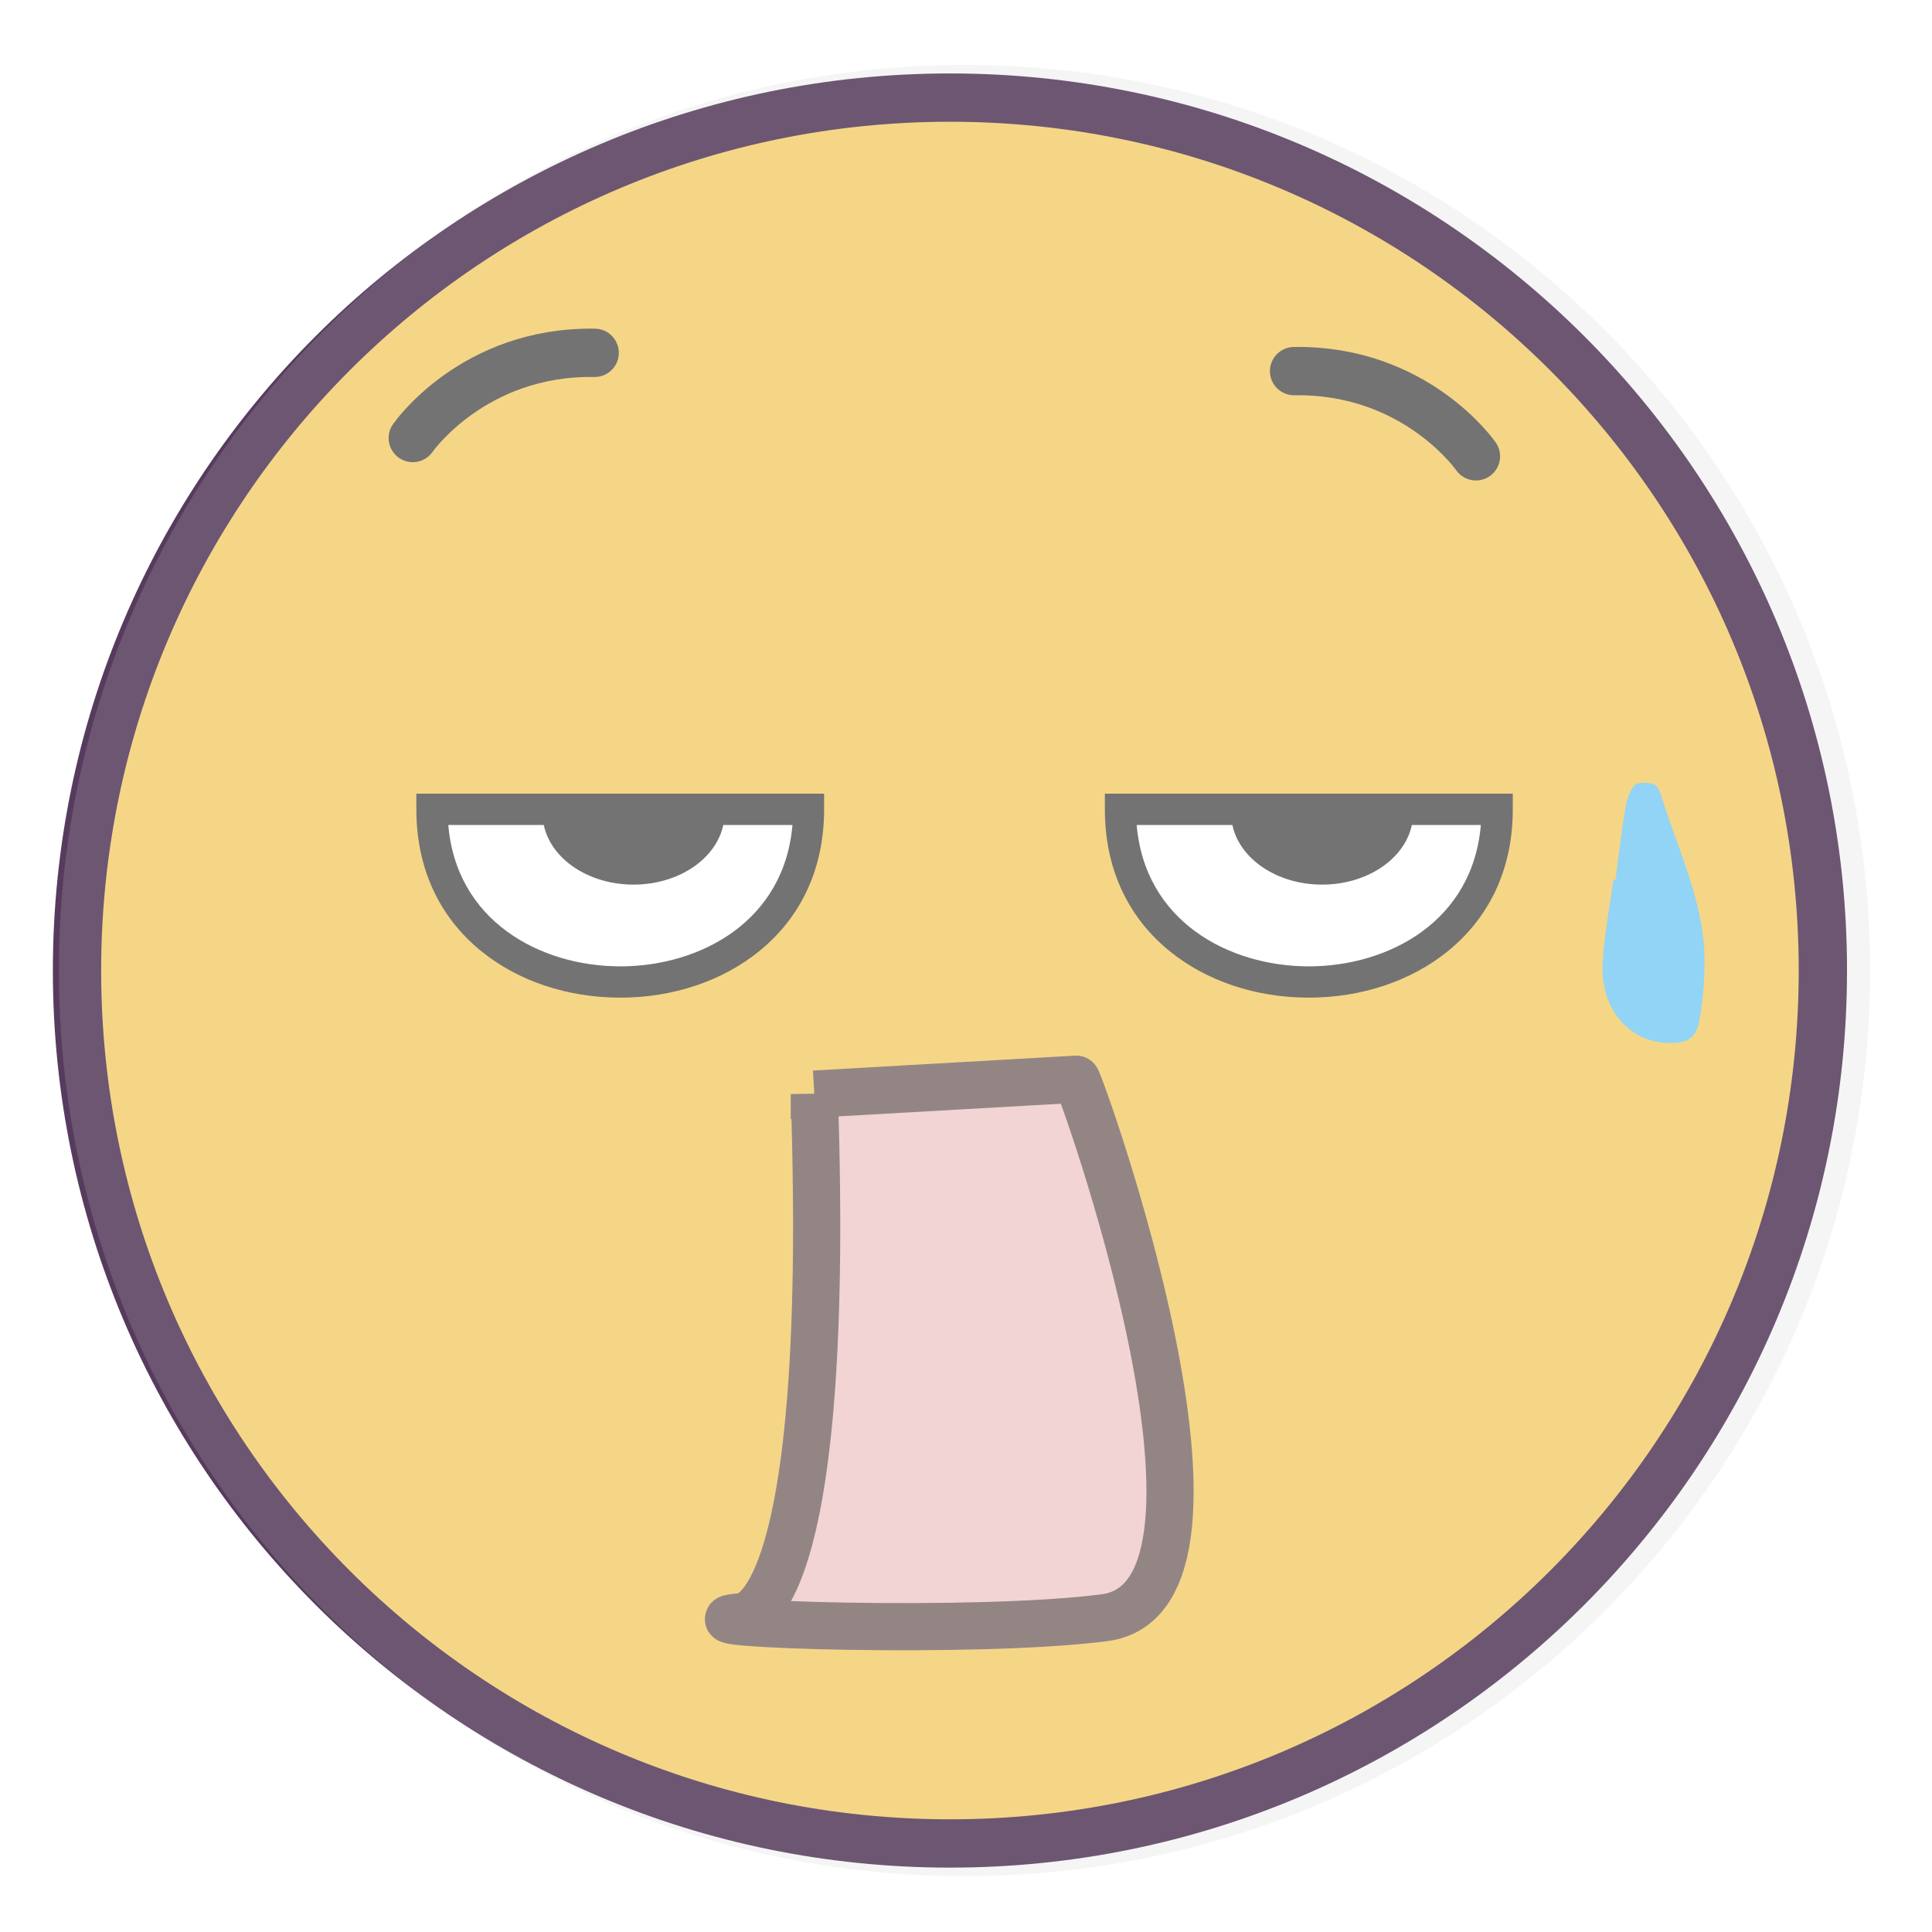
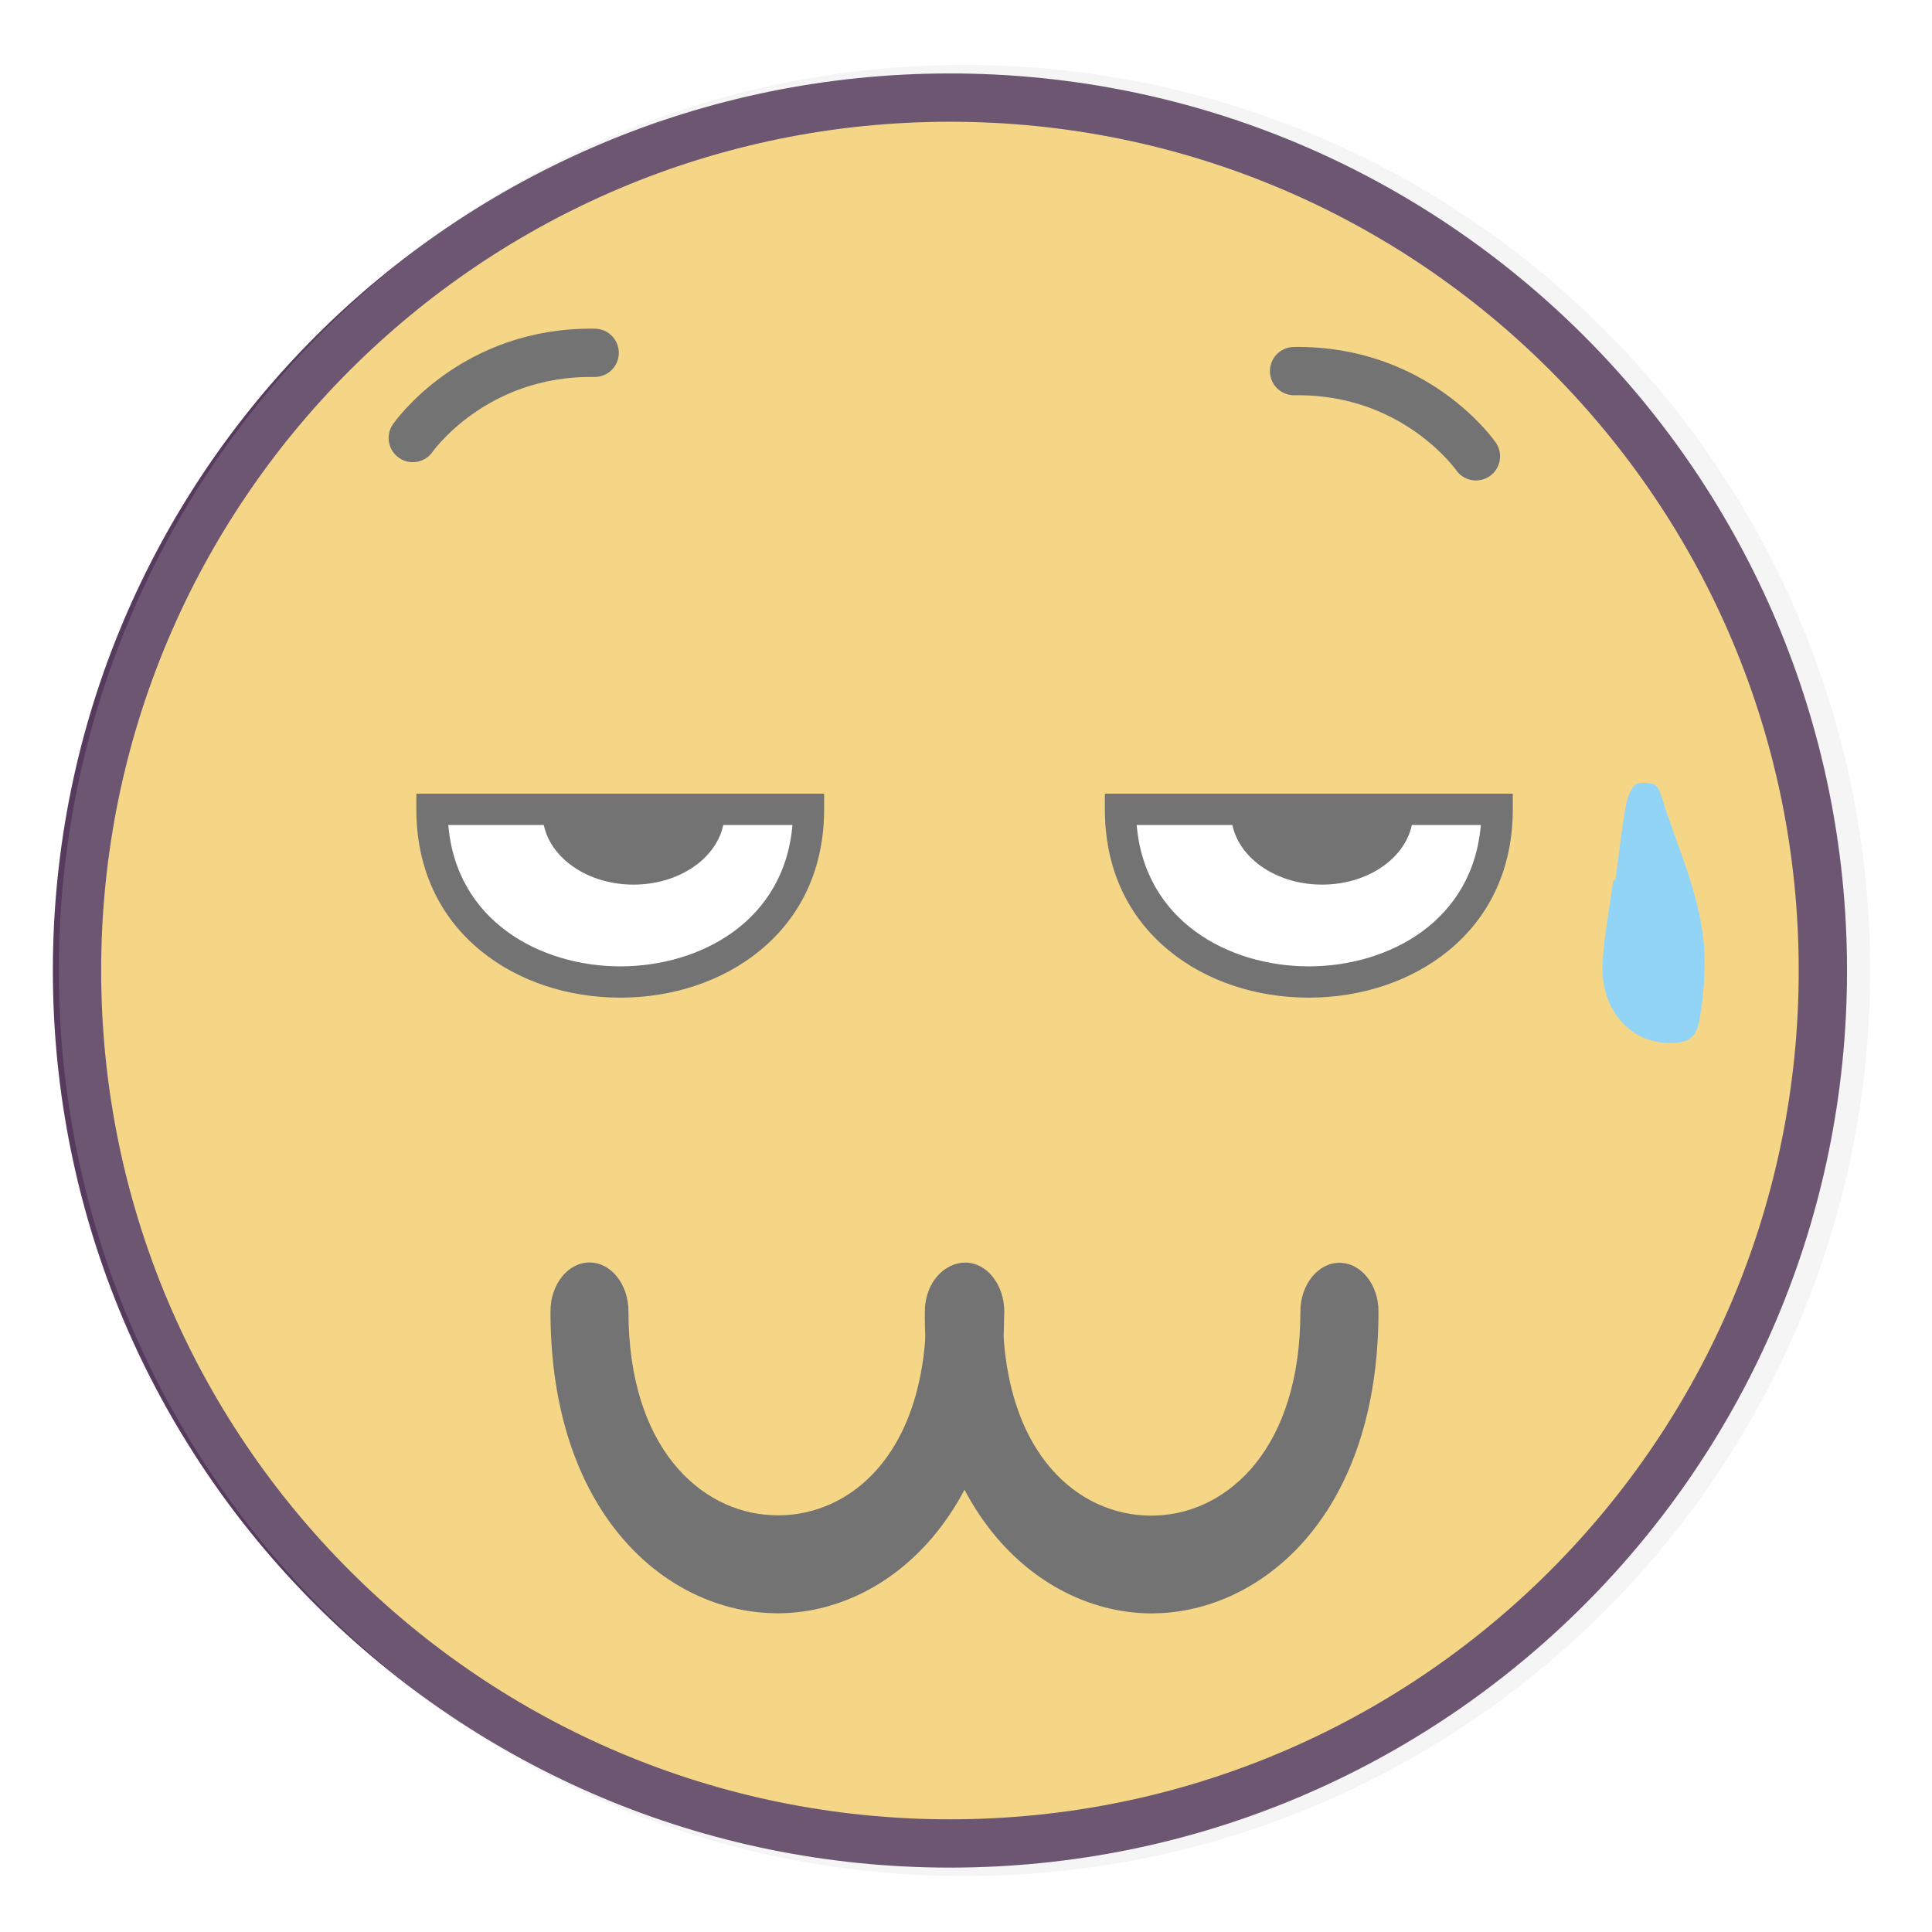
<svg xmlns="http://www.w3.org/2000/svg" width="640" height="640" preserveAspectRatio="xMinYMin meet" viewBox="0 0 640 640" version="1.0" fill-rule="evenodd">
  <clipPath id="clip">
    <rect x="0" y="0" width="640" height="640" />
  </clipPath>
  <g id="group" transform="scale(1,-1) translate(0,-640)" style="clip-path: url(#clip)">
    <g transform="">
      <g transform="">
        <g transform=" matrix(1,0,0,-1,0,639)">
          <g transform="">
            <rect x="0.0" y="0.0" width="640.0" height="639.0" style="stroke: none; stroke-linecap: butt; stroke-width: 1; fill: none; fill-rule: evenodd;" />
          </g>
          <g transform="">
            <g transform="">
              <circle cx="314.68" cy="320.5" r="289.17" style="stroke: rgb(34%,23%,37%); stroke-linecap: butt; stroke-width: 16.0; fill: rgb(100%,85%,47%); fill-rule: evenodd;" />
            </g>
            <circle cx="319.5" cy="320.5" r="300.0" style="stroke: none; stroke-linecap: butt; stroke-width: 1; fill: rgb(80%,80%,80%); fill-rule: evenodd; fill-opacity: 0.19;" />
          </g>
        </g>
      </g>
      <g transform="">
        <g transform=" matrix(1,0,0,-1,0,639)">
          <g transform="">
            <rect x="0.0" y="0.0" width="640.0" height="639.0" style="stroke: none; stroke-linecap: butt; stroke-width: 1; fill: none; fill-rule: evenodd;" />
          </g>
          <g transform="">
            <g transform="">
              <g transform=" matrix(1,0,0,1,-0.5,0.5)">
                <g transform="">
                  <path d="M 496.45 266.6 C 496.45 342.86 371.65 342.86 371.65 266.6 Z " style="stroke: rgb(45%,45%,45%); stroke-linecap: butt; stroke-width: 1; fill: rgb(100%,100%,100%); fill-rule: evenodd;" />
                </g>
              </g>
              <g transform=" matrix(1,0,0,1,-0.5,0.5)">
                <g transform="">
                  <path d="M 434.05 328.48 C 416.63 328.48 400.34 323.02 388.19 313.12 C 374.31 301.81 367 285.72 367 266.6 L 367 261.92 L 501.13 261.92 L 501.13 266.6 C 501.13 285.72 493.79 301.81 479.91 313.12 C 467.75 323 451.47 328.48 434.05 328.48 Z M 376.5 271.28 C 378.98 304.1 407.5 319.12 434.05 319.12 C 460.6 319.12 489.12 304.12 491.59 271.28 Z " style="stroke: rgb(45%,45%,45%); stroke-linecap: butt; stroke-width: 1; fill: rgb(45%,45%,45%); fill-rule: evenodd;" />
                </g>
              </g>
              <g transform=" matrix(1,0,0,1,-0.5,0.5)">
                <g transform="">
                  <path d="M 468.1 267.89 C 468.1 280.68 454.84 291.04 438.46 291.04 C 422.08 291.04 408.83 280.68 408.83 267.89 C 408.83 267.46 408.83 267.02 408.83 266.6 L 468.02 266.6 C 468.09 267 468.1 267.46 468.1 267.89 Z " style="stroke: rgb(45%,45%,45%); stroke-linecap: butt; stroke-width: 1; fill: rgb(45%,45%,45%); fill-rule: evenodd;" />
                </g>
              </g>
              <g transform=" matrix(1,0,0,1,-0.5,0.5)">
                <g transform="">
                  <path d="M 268.35 266.6 C 268.35 342.86 143.55 342.86 143.55 266.6 Z " style="stroke: rgb(45%,45%,45%); stroke-linecap: butt; stroke-width: 1; fill: rgb(100%,100%,100%); fill-rule: evenodd;" />
                </g>
              </g>
              <g transform=" matrix(1,0,0,1,-0.5,0.5)">
                <g transform="">
                  <path d="M 206 328.48 C 188.58 328.48 172.3 323.02 160.14 313.12 C 146.26 301.81 138.92 285.72 138.92 266.6 L 138.92 261.92 L 273 261.92 L 273 266.6 C 273 285.72 265.66 301.81 251.78 313.12 C 239.66 323 223.37 328.48 206 328.48 Z M 148.46 271.28 C 150.93 304.1 179.46 319.12 206 319.12 C 232.54 319.12 261.07 304.12 263.55 271.28 Z " style="stroke: rgb(45%,45%,45%); stroke-linecap: butt; stroke-width: 1; fill: rgb(45%,45%,45%); fill-rule: evenodd;" />
                </g>
              </g>
              <g transform=" matrix(1,0,0,1,-0.5,0.5)">
                <g transform="">
                  <path d="M 240 267.89 C 240 280.68 226.74 291.04 210.36 291.04 C 193.98 291.04 180.72 280.68 180.72 267.89 C 180.72 267.46 180.72 267.02 180.72 266.6 L 240 266.6 C 240 267 240 267.46 240 267.89 Z " style="stroke: rgb(45%,45%,45%); stroke-linecap: butt; stroke-width: 1; fill: rgb(45%,45%,45%); fill-rule: evenodd;" />
                </g>
              </g>
            </g>
          </g>
        </g>
      </g>
      <g transform="">
        <g transform=" matrix(1,0,0,-1,0,639)">
          <g transform="">
            <rect x="0.0" y="0.0" width="640.0" height="639.0" style="stroke: none; stroke-linecap: butt; stroke-width: 1; fill: none; fill-rule: evenodd;" />
          </g>
          <g transform="">
            <g transform="">
              <g transform="">
                <g transform=" matrix(1,0,0,1,-0.5,0.5)">
                  <g transform="">
                    <path d="M 137.24 143.6 C 137.24 143.6 157.16 114.74 197.49 115.38 " style="stroke: rgb(45%,45%,45%); stroke-linecap: round; stroke-width: 16.0; fill: none; fill-rule: evenodd;" />
                  </g>
                </g>
              </g>
              <g transform=" matrix(1,0,0,1,-0.5,0.5)">
                <g transform="">
                  <path d="M 489.42 149.66 C 489.42 149.66 469.5 120.8 429.18 121.44 " style="stroke: rgb(45%,45%,45%); stroke-linecap: round; stroke-width: 16.0; fill: none; fill-rule: evenodd;" />
                </g>
              </g>
            </g>
          </g>
        </g>
      </g>
      <g transform="">
        <g transform=" matrix(1,0,0,-1,0,639)">
          <g transform="">
            <rect x="0.0" y="0.0" width="640.0" height="639.0" style="stroke: none; stroke-linecap: butt; stroke-width: 1; fill: none; fill-rule: evenodd;" />
          </g>
          <g transform="">
            <g transform="">
              <g transform=" matrix(1,0,0,1,-0.5,0.5)">
                <g transform="">
-                   <path d="M 270.25 360.94 L 357.07 356 C 357.95 355.65 419.79 527.46 366.38 534.39 C 323.43 539.97 222.08 536.39 245.17 534.14 C 245.17 534.14 276.31 540.89 270.25 360.93 Z " style="stroke: rgb(58%,52%,52%); stroke-linecap: round; stroke-width: 15.63; fill: rgb(95%,83%,83%); fill-rule: evenodd;" />
+                   <path d="M 457.14 432.94 C 457.14 499.3 419.68 531.25 384.88 532.88 C 383.97 532.88 383.02 532.97 382.07 532.97 C 376.729 532.955 371.413 532.256 366.25 530.89 C 348.25 526.13 331.25 513.2 320.14 492.24 C 320.083 492.166 320.036 492.086 320 492 L 320 491.95 C 313 478.72 308.26 462.26 307.1 442.63 L 307.1 442.45 C 307.1 442.05 307.03 441.66 307.03 441.21 C 306.93 439.27 306.86 437.21 306.86 435.21 C 306.86 434.5 306.86 433.75 306.86 433 C 306.86 425.59 310.86 419.46 316.24 417.61 C 316.24 417.56 316.24 417.56 316.31 417.56 L 317.16 417.3 C 318.01 417.086 318.884 416.982 319.76 416.99 C 326.86 416.99 332.59 424.31 332.69 433.18 L 332.69 434.59 C 332.69 436.53 332.76 438.47 332.86 440.28 C 332.86 440.59 332.86 440.95 332.93 441.28 L 333.04 442.61 C 335.5 473.45 349.66 491.05 366.25 497.61 C 371.868 499.832 377.896 500.824 383.93 500.52 C 407.51 499.42 431.27 478.11 431.27 433.01 C 431.27 424.06 437.07 416.82 444.21 416.82 C 451.35 416.82 457.14 424 457.14 432.94 Z " style="stroke: none; stroke-linecap: butt; stroke-width: 1; fill: rgb(45%,45%,45%); fill-rule: evenodd;" />
+                 </g>
+               </g>
+               <g transform=" matrix(1,0,0,1,-0.5,0.5)">
+                 <g transform="">
+                   <path d="M 320.25 416.75 C 319.188 416.753 318.132 416.918 317.12 417.24 L 316.27 417.5 C 316.27 417.5 316.27 417.5 316.2 417.55 C 311.04 419.66 307.31 425.75 307.31 432.94 L 307.31 433.34 L 307.31 434.53 C 307.31 436.47 307.24 438.41 307.13 440.27 C 307.13 440.58 307.13 440.89 307.06 441.19 C 307.057 441.574 307.033 441.958 306.99 442.34 C 304.6 473.09 290.58 490.79 274.06 497.41 C 268.356 499.731 262.208 500.755 256.06 500.41 C 232.48 499.31 208.68 478 208.68 432.9 C 208.68 423.95 202.92 416.71 195.78 416.71 C 188.64 416.71 182.85 423.95 182.85 432.9 C 182.85 499.26 220.28 531.21 255.07 532.84 C 256.02 532.84 256.97 532.93 257.89 532.93 C 263.33 532.941 268.748 532.228 274 530.81 C 292 526 308.89 513 320 492 L 320 491.95 C 320.053 491.867 320.099 491.78 320.14 491.69 C 327.06 478.5 331.7 462.17 332.86 442.69 C 332.86 442.21 332.93 441.69 332.93 441.23 C 333.04 439.29 333.11 437.23 333.11 435.23 C 333.11 434.52 333.18 433.77 333.18 433.02 C 333.18 424 327.38 416.75 320.25 416.75 Z " style="stroke: none; stroke-linecap: butt; stroke-width: 1; fill: rgb(45%,45%,45%); fill-rule: evenodd;" />
                </g>
              </g>
            </g>
          </g>
        </g>
      </g>
      <g transform="">
        <g transform=" matrix(1,0,0,-1,0,639)">
          <g transform="">
            <rect x="0.0" y="0.0" width="640.0" height="639.0" style="stroke: none; stroke-linecap: butt; stroke-width: 1; fill: none; fill-rule: evenodd;" />
          </g>
          <g transform="">
            <g transform=" matrix(1,0,0,1,-0.5,0.5)">
              <g transform="">
                <path d="M 550.86 262.26 C 550.39 260.73 549.44 258.56 548.27 258.26 C 546.27 257.69 542.94 257.5 541.92 258.67 C 540.16 260.67 539.32 263.81 538.86 266.59 C 537.57 274.38 536.68 282.23 535.63 290.06 L 534.93 289.97 C 533.72 299.04 531.93 308.08 531.41 317.19 C 530.48 332.4 539.85 343.6 553 344 C 559.56 344.19 562.54 342.48 563.53 336.08 C 564.805 328.725 565.331 321.261 565.1 313.8 C 564.18 295.64 556.12 279.3 550.86 262.26 Z " style="stroke: none; stroke-linecap: butt; stroke-width: 1; fill: rgb(57%,83%,96%); fill-rule: evenodd;" />
              </g>
            </g>
          </g>
        </g>
      </g>
    </g>
  </g>
</svg>
